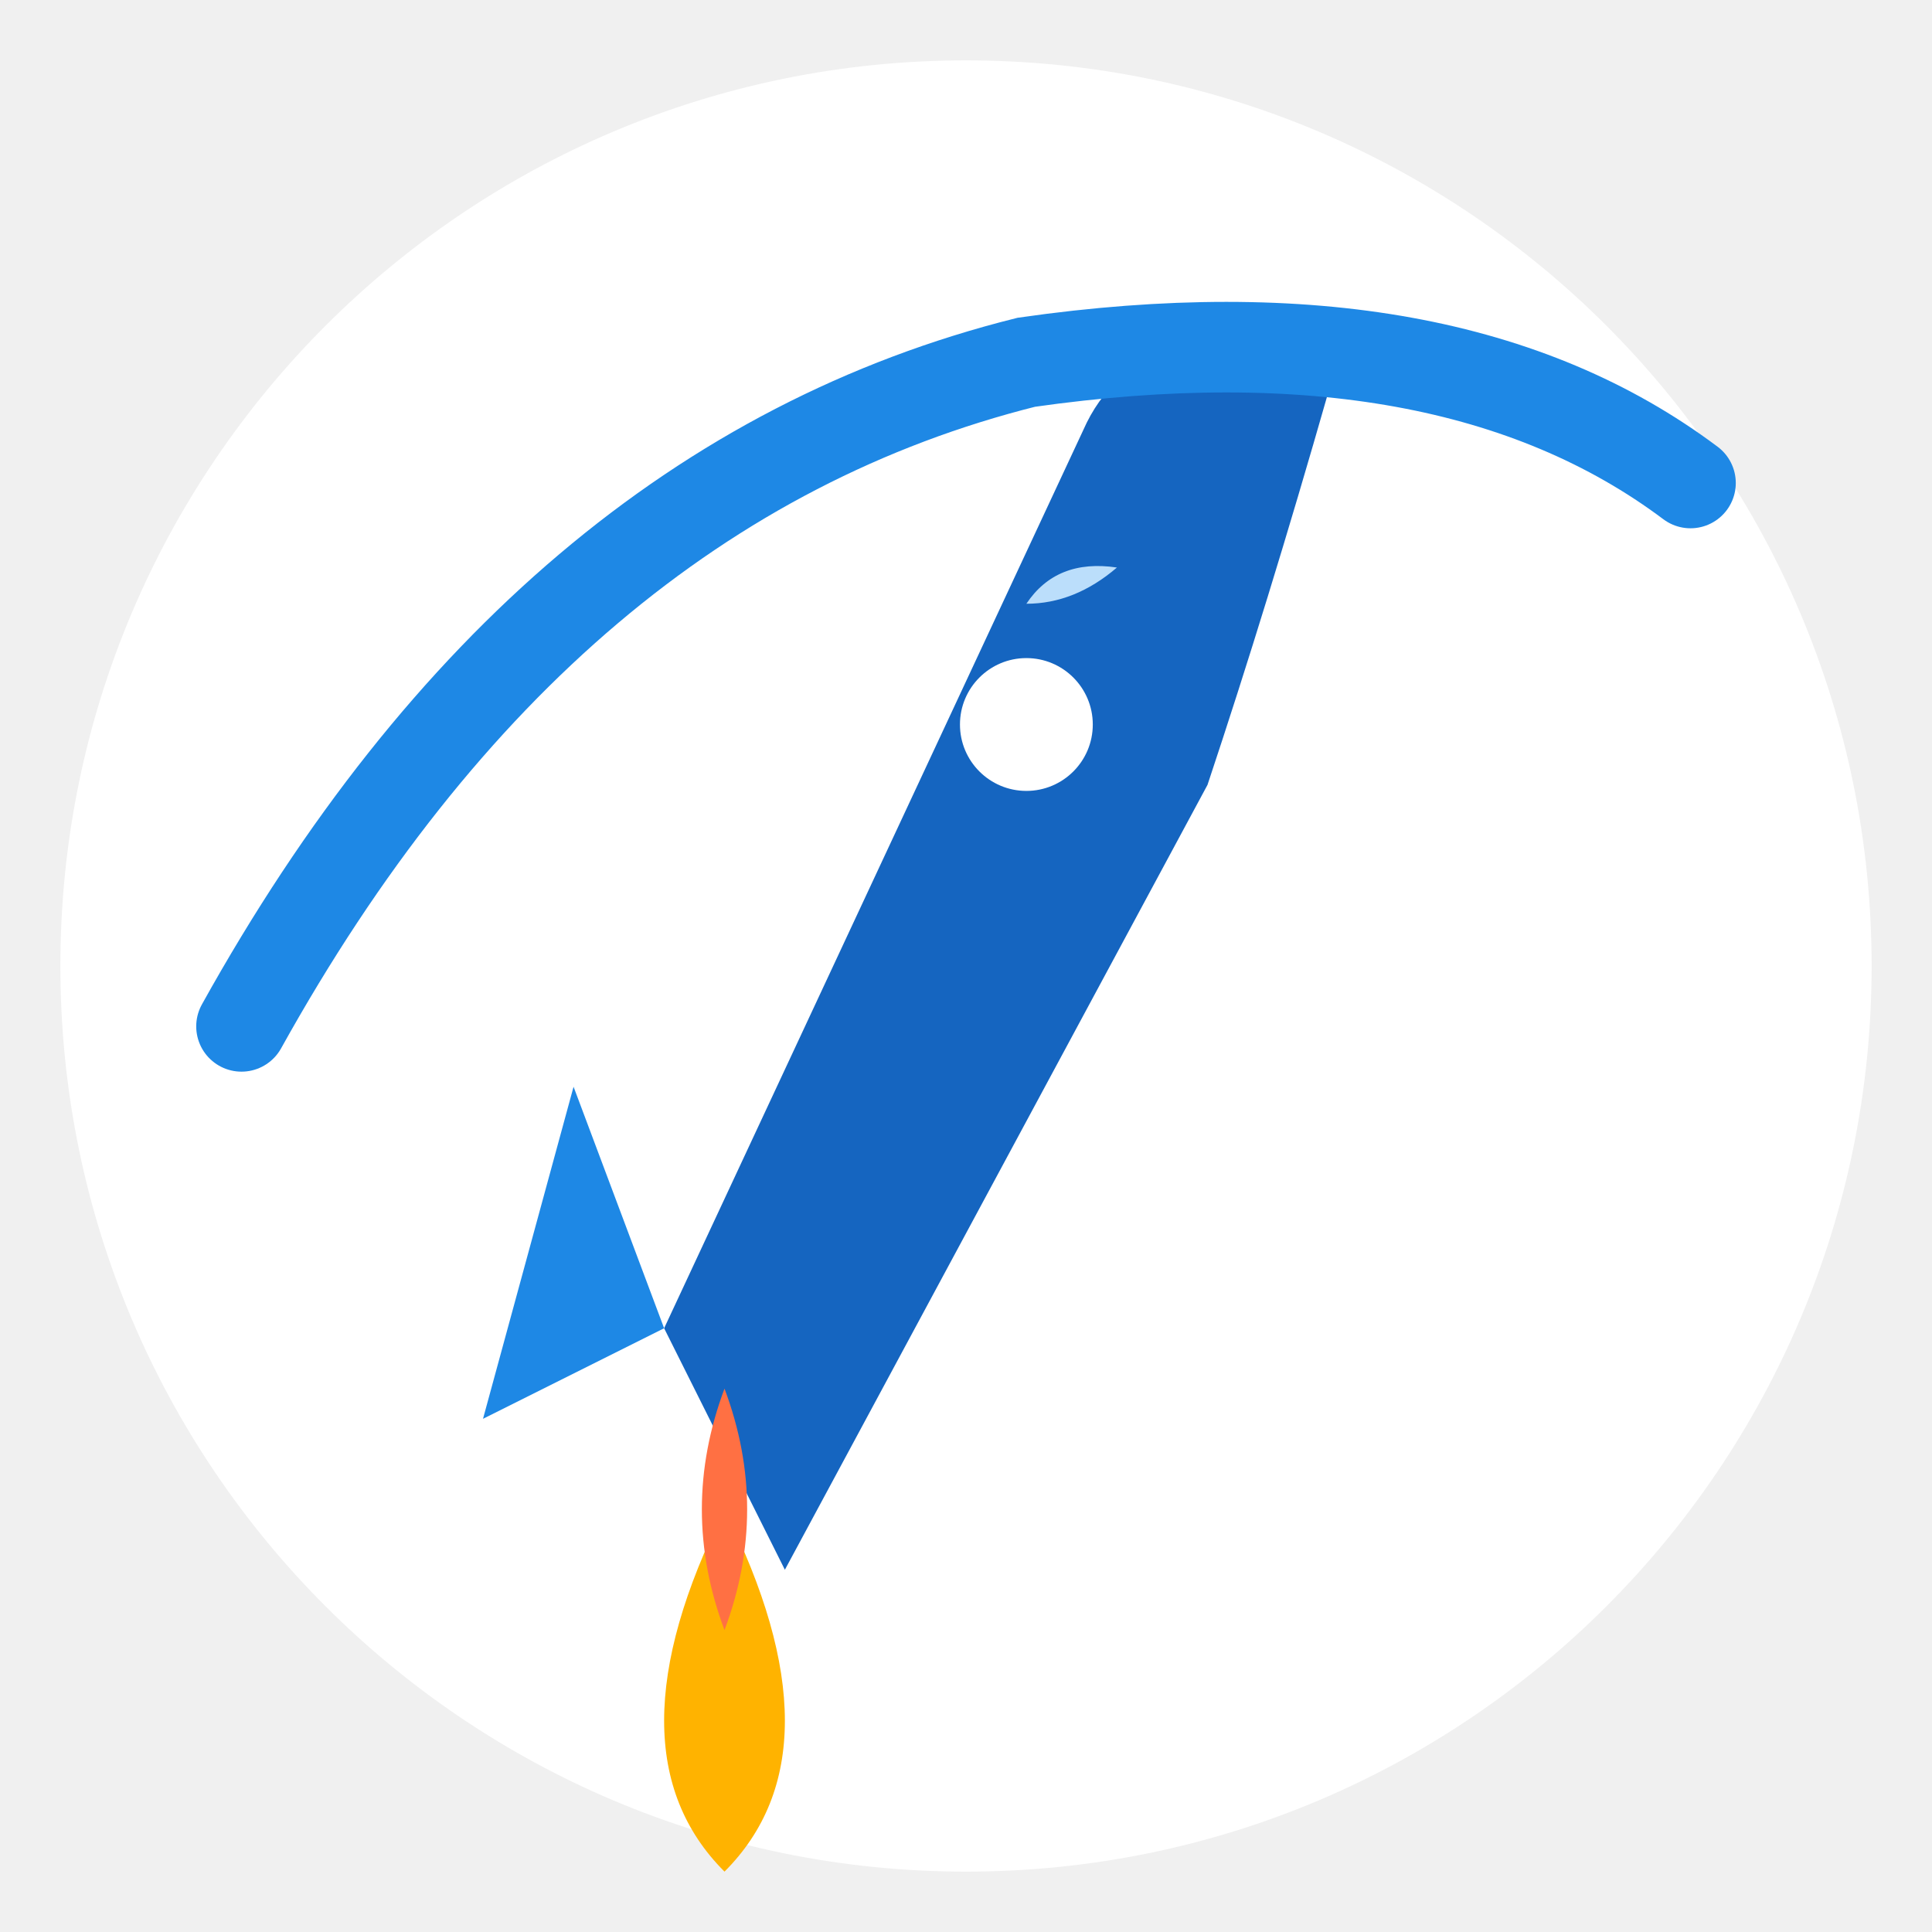
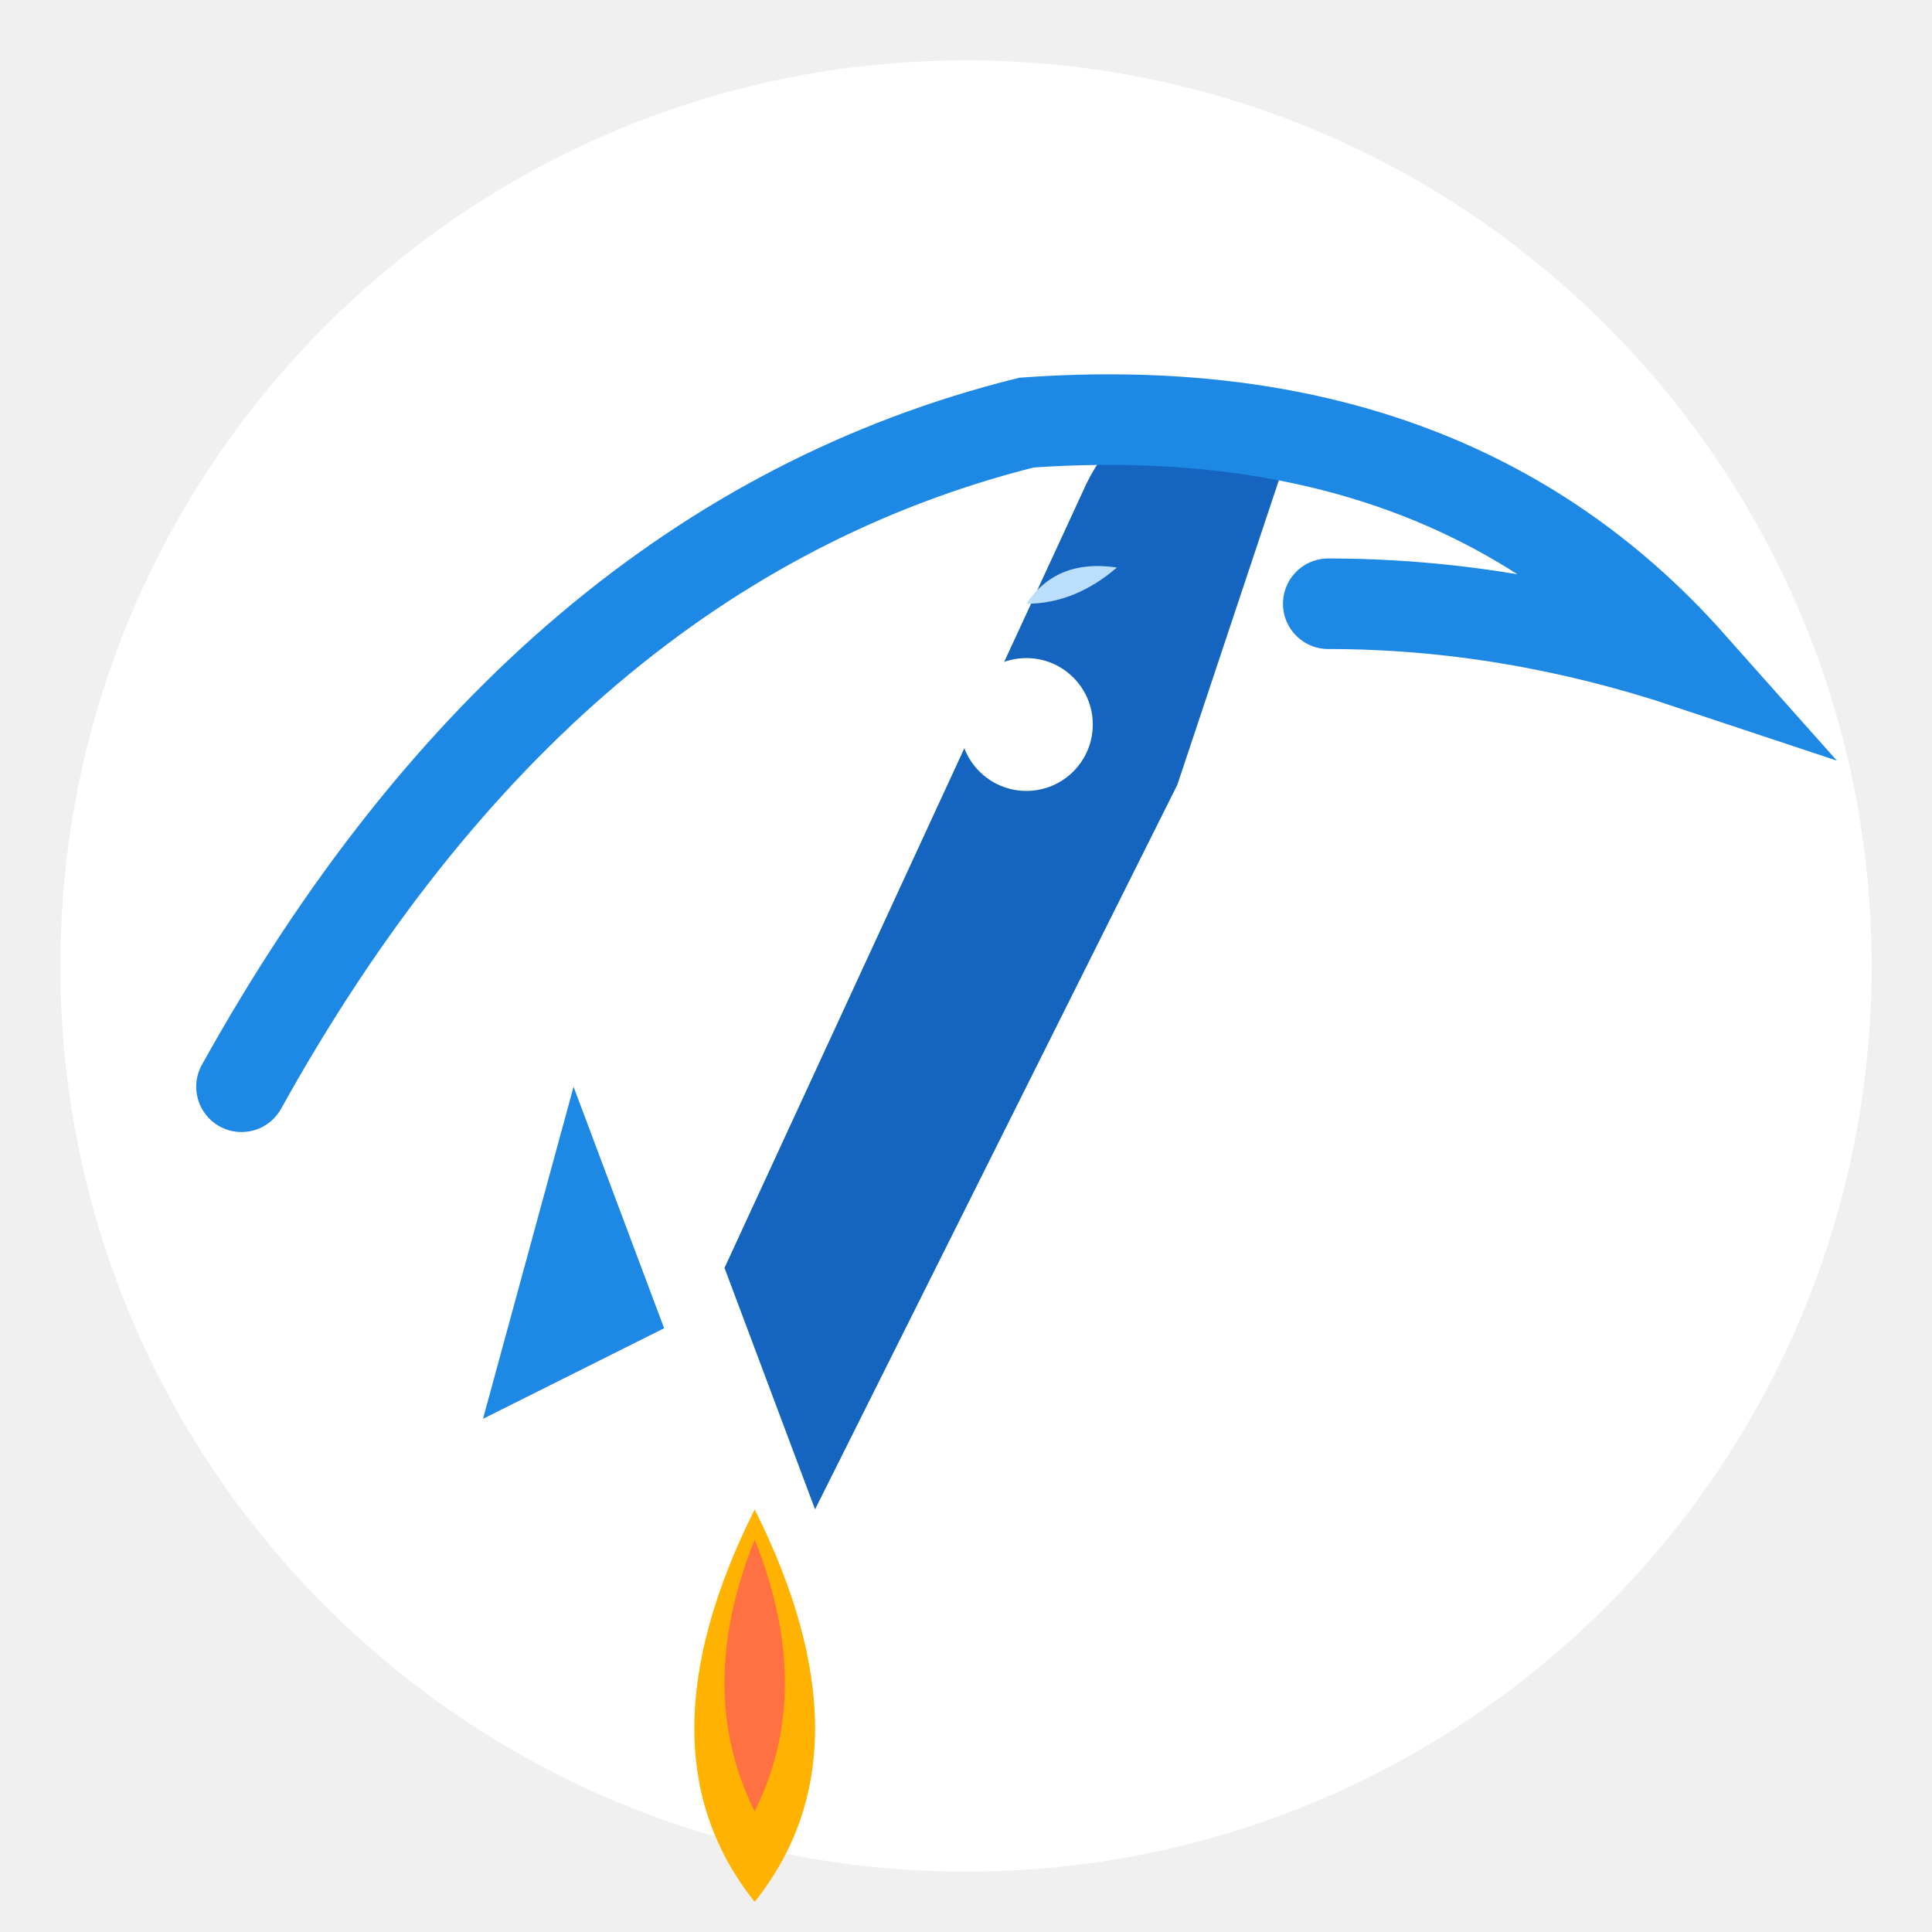
<svg xmlns="http://www.w3.org/2000/svg" viewBox="0 0 64 64">
  <circle cx="32" cy="32" r="30" fill="#ffffff" />
-   <path d="M22 44        L36 14        Q38 10, 44 13        Q42 20, 40 26        L26 52        Z" fill="#1565c0" />
+   <path d="M24 42        L36 16        Q38 12, 43 14        Q41 20, 39 26        L27 50        Z" fill="#1565c0" />
  <circle cx="34" cy="24" r="2.2" fill="#ffffff" />
  <path d="M34 20        Q35 18.5, 37 18.8        Q35.6 20, 34 20Z" fill="#bbdefb" />
  <path d="M22 44        L16 47        L19 36        Z" fill="#1e88e5" />
-   <path d="M24 50        Q20 58, 24 62        Q28 58, 24 50Z" fill="#ffb300" />
-   <path d="M24 46        Q22.5 50, 24 54        Q25.5 50, 24 46Z" fill="#ff7043" />
-   <path d="M8 34        Q18 16, 34 12        Q48 10, 56 16" fill="none" stroke="#1e88e5" stroke-width="3" stroke-linecap="round" />
+   <path d="M25 50        Q21 58, 25 63        Q29 58, 25 50Z" fill="#ffb300" />
+   <path d="M25 51        Q23 56, 25 60        Q27 56, 25 51Z" fill="#ff7043" />
+   <path d="M8 36        Q18 18, 34 14        Q48 13, 56 22        Q50 20, 44 20" fill="none" stroke="#1e88e5" stroke-width="3" stroke-linecap="round" />
</svg>
